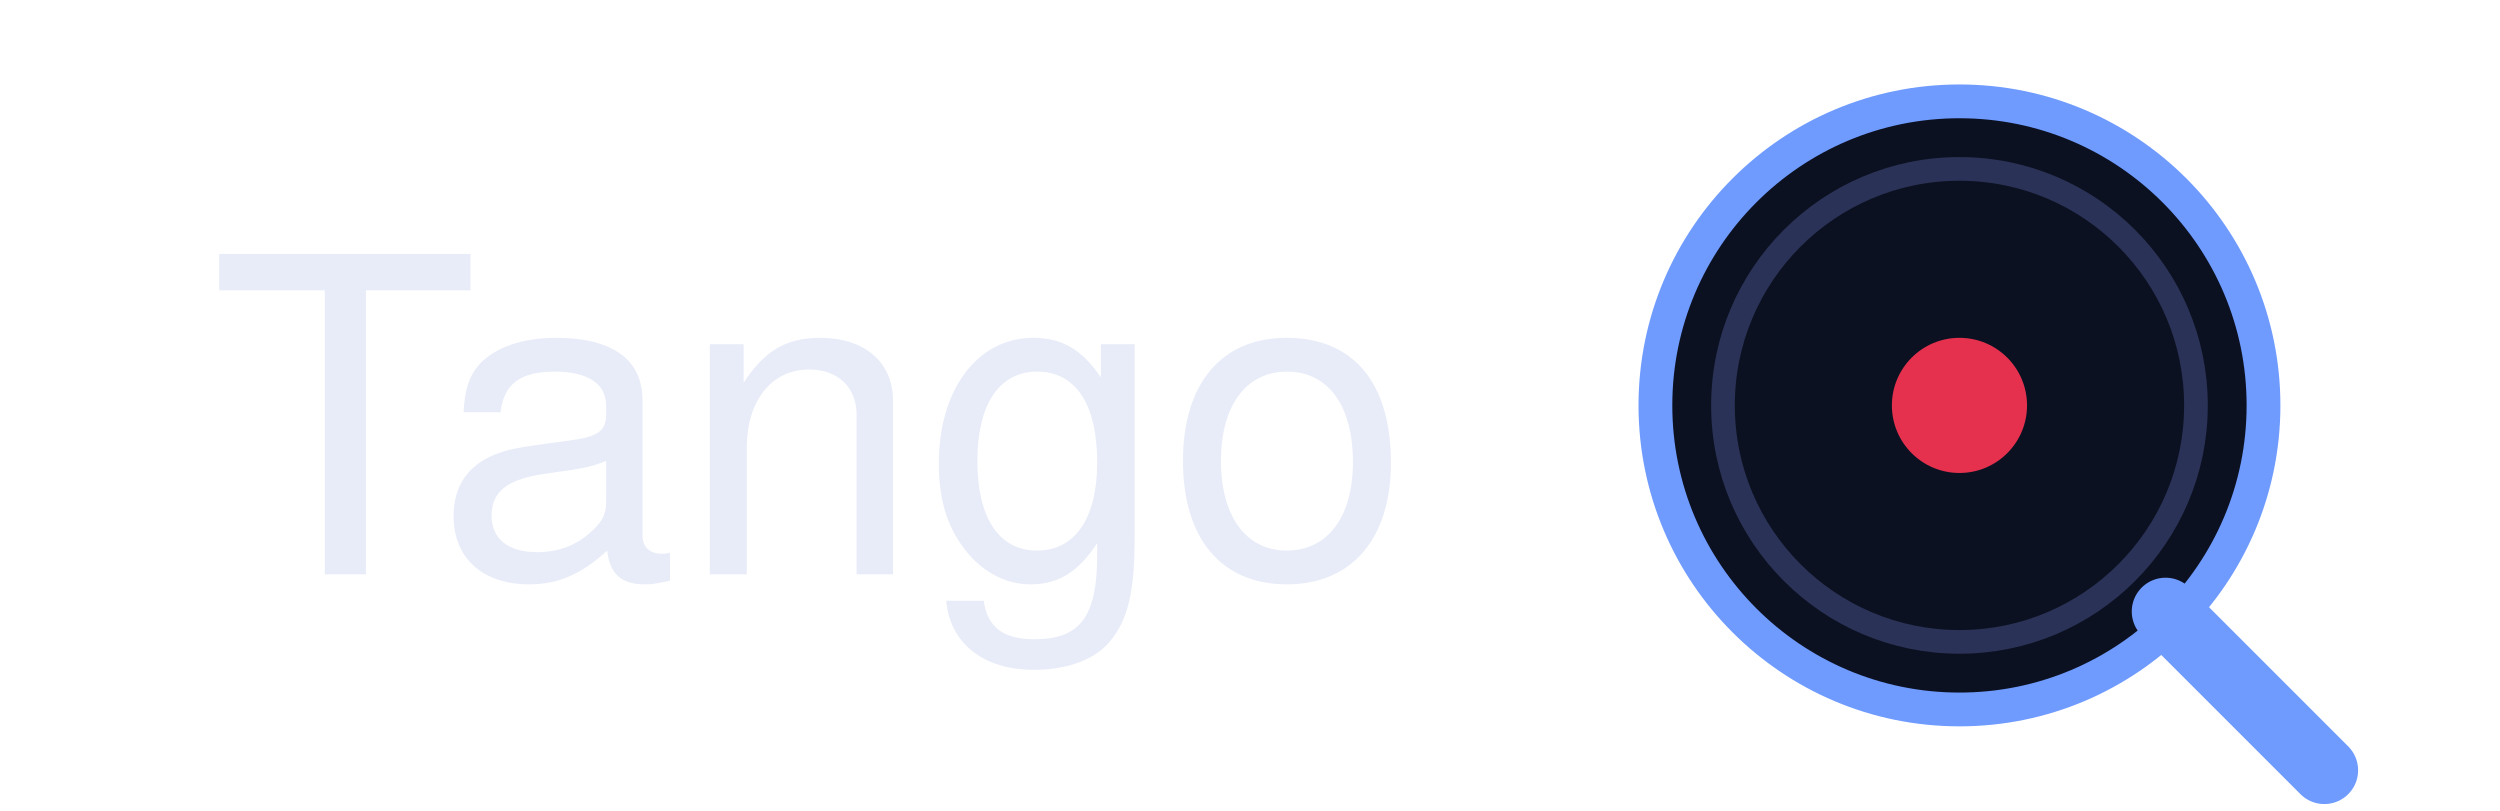
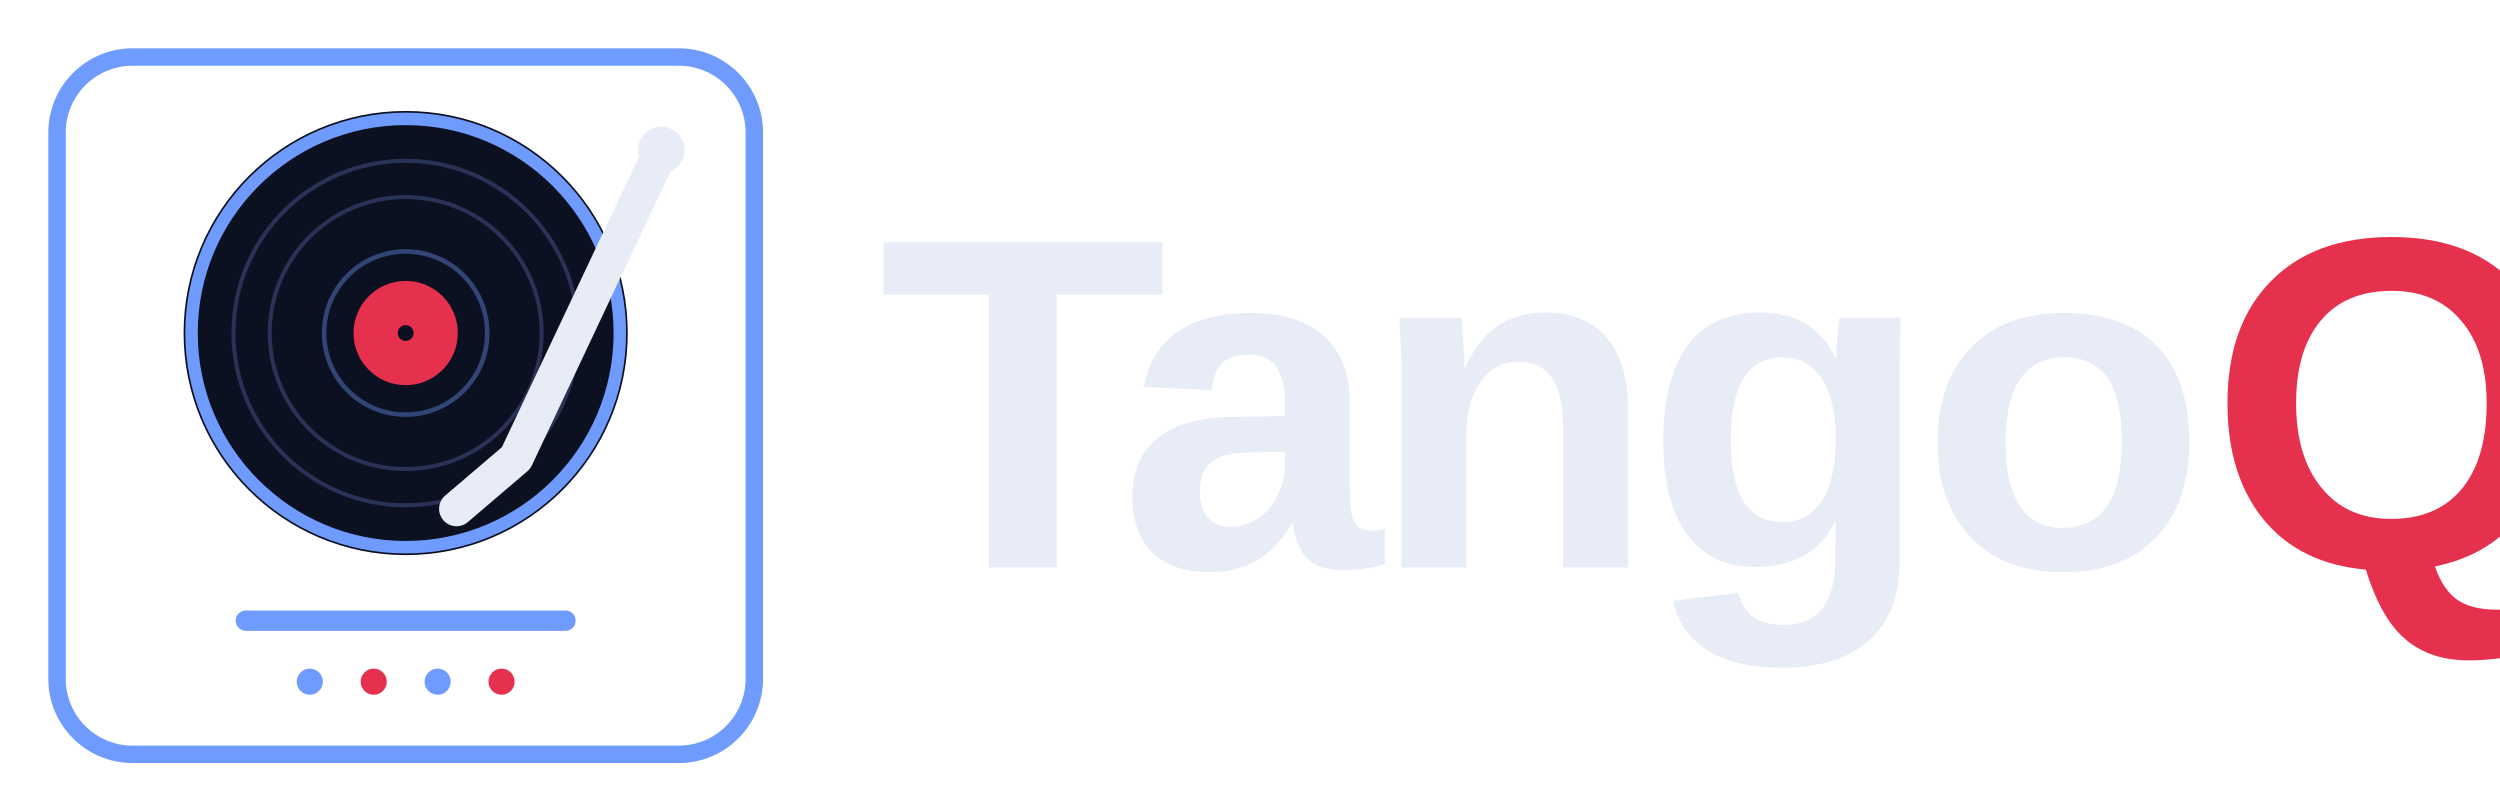
<svg xmlns="http://www.w3.org/2000/svg" viewBox="0 0 74 24" width="74" height="24" role="img" aria-label="TangoQ">
-   <text x="24" y="17" text-anchor="middle" font-family="Helvetica Neue, Helvetica, Arial, sans-serif" font-size="13" letter-spacing="0">
-     <tspan fill="#e8ecf8" font-weight="300">Tango</tspan>
+   <g transform="translate(1,1) scale(0.043)">
+     <g transform="translate(256 206) scale(0.78) translate(-212 -212)">
+       <circle cx="212" cy="212" r="196" fill="#0c1122" />
+       <circle cx="212" cy="212" r="189" fill="none" stroke="#6f9bff" stroke-width="11" />
+       <circle cx="212" cy="212" r="152" fill="none" stroke="#2a3357" stroke-width="3.5" />
+       <circle cx="212" cy="212" r="120" fill="none" stroke="#2a3357" stroke-width="3.5" />
+       <circle cx="212" cy="212" r="72" fill="none" stroke="#6f9bff" stroke-width="4" opacity="0.38" />
+       <circle cx="212" cy="212" r="46" fill="#e6314e" />
+       <circle cx="212" cy="212" r="7" fill="#0c1122" />
+     </g>
+     <rect x="16" y="16" width="480" height="480" rx="52" fill="none" stroke="#6f9bff" stroke-width="12" />
+     <circle cx="432" cy="80" r="16" fill="#e8ecf6" />
+     <polyline points="432,80 332,292 291,327" fill="none" stroke="#e8ecf6" stroke-width="24" stroke-linecap="round" stroke-linejoin="round" />
+     <line x1="146" y1="404" x2="366" y2="404" stroke="#6f9bff" stroke-width="14" stroke-linecap="round" />
+     <circle cx="190" cy="446" r="9" fill="#6f9bff" />
+     <circle cx="234" cy="446" r="9" fill="#e6314e" />
+     <circle cx="278" cy="446" r="9" fill="#6f9bff" />
+     <circle cx="322" cy="446" r="9" fill="#e6314e" />
+   </g>
+   <text x="26" y="16.8" font-family="Montserrat, Segoe UI, Arial, sans-serif" font-weight="600" font-size="14" letter-spacing="-0.4" fill="#e8ecf6">Tango<tspan fill="#e6314e">Q</tspan>
  </text>
-   <g transform="translate(58,12)">
-     <circle cx="0" cy="0" r="9" fill="#0c1122" />
-     <circle cx="0" cy="0" r="9" fill="none" stroke="#6f9bff" stroke-width="1" />
-     <circle cx="0" cy="0" r="7" fill="none" stroke="#2a3357" stroke-width="0.7" />
-     <circle cx="0" cy="0" r="2" fill="#e6314e" />
-     <path d="M6.1 6.1 L10.8 10.8" fill="none" stroke="#6f9bff" stroke-width="2" stroke-linecap="round" />
-   </g>
</svg>
